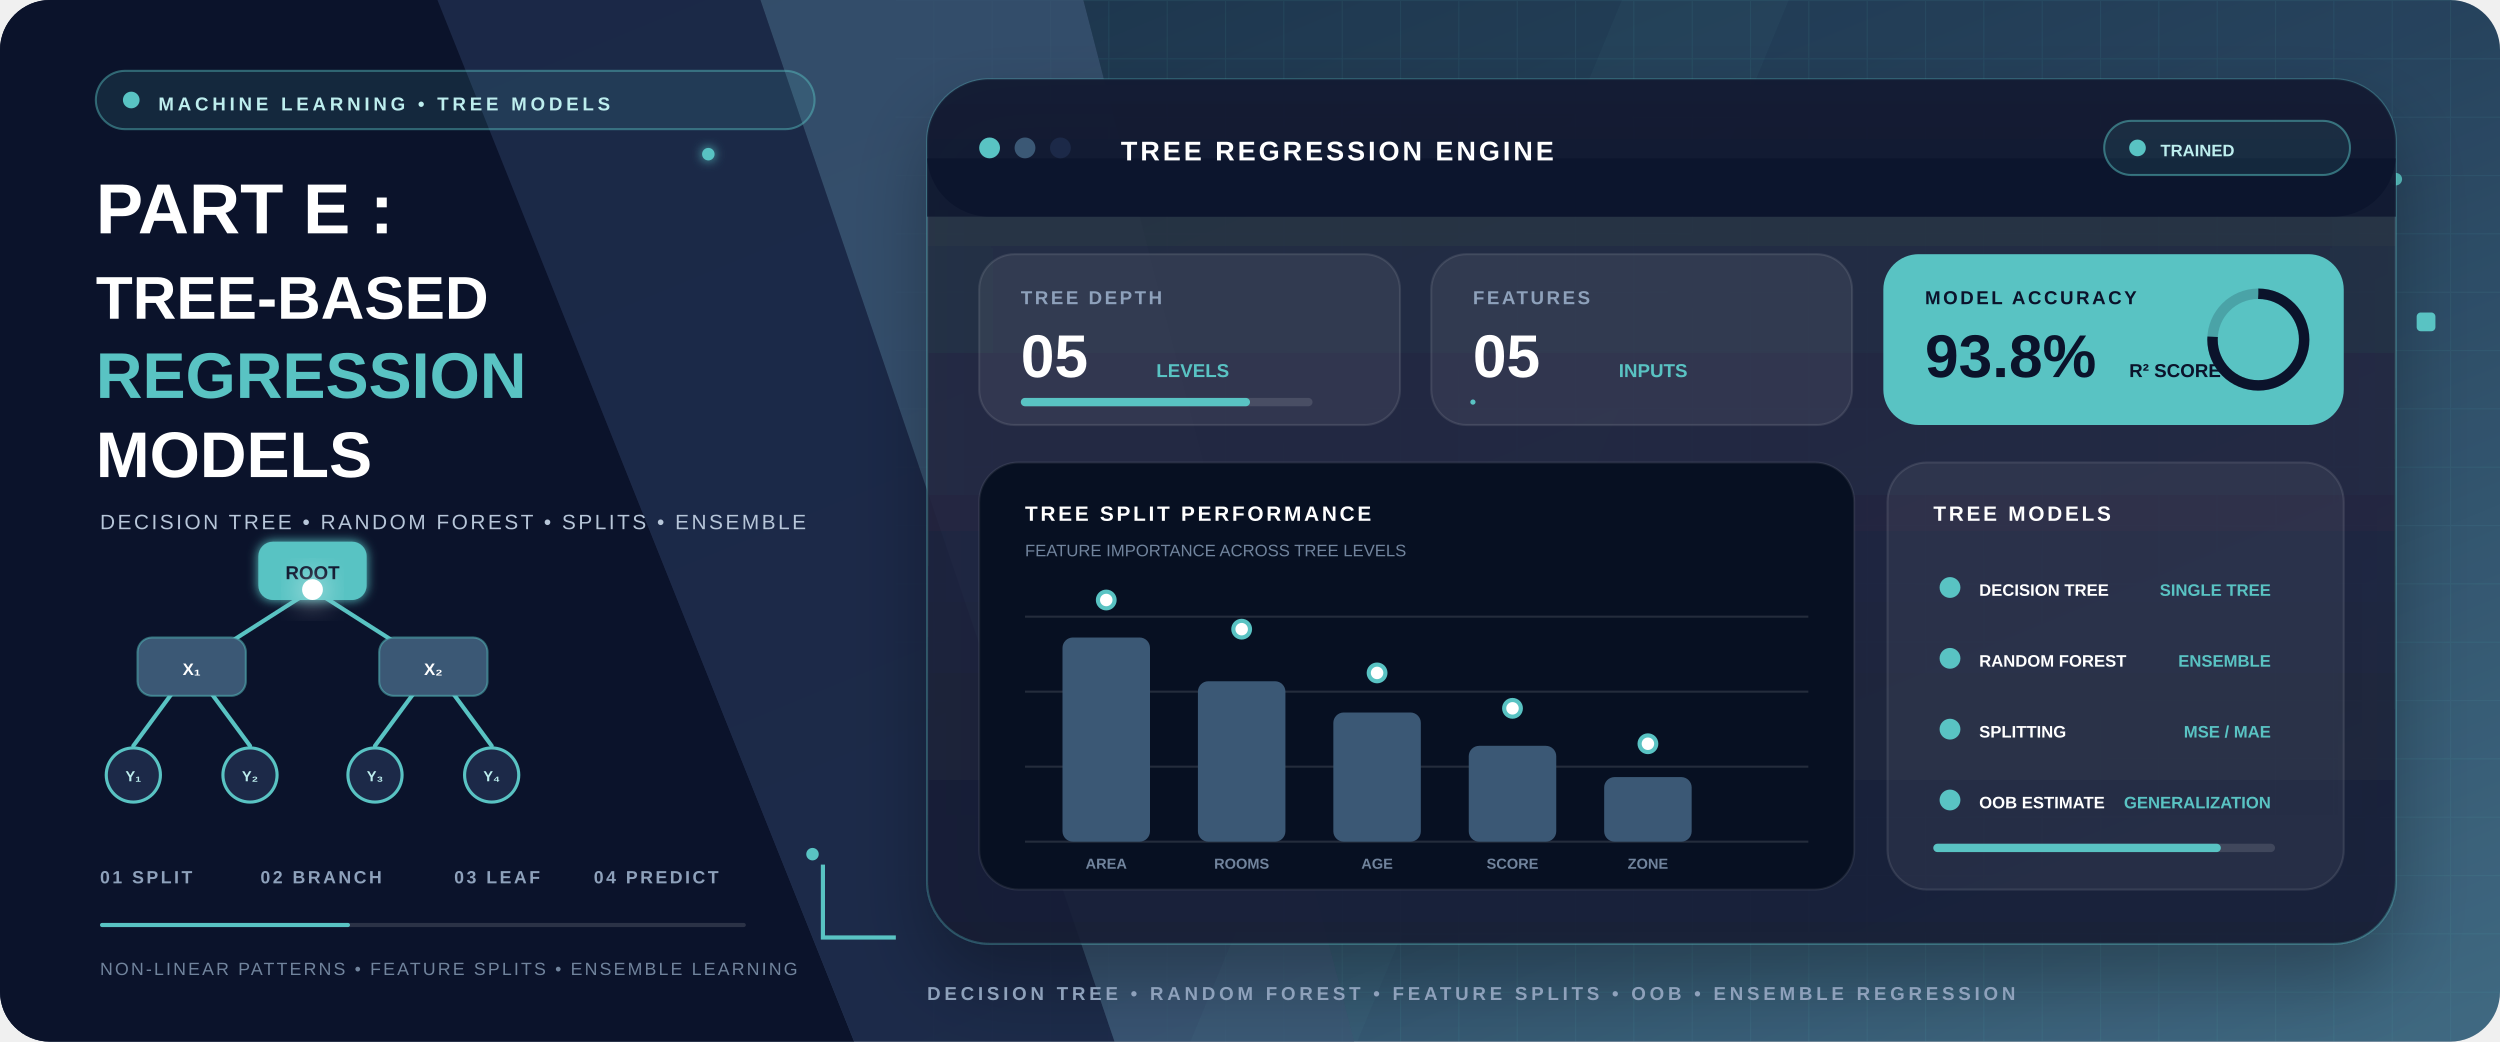
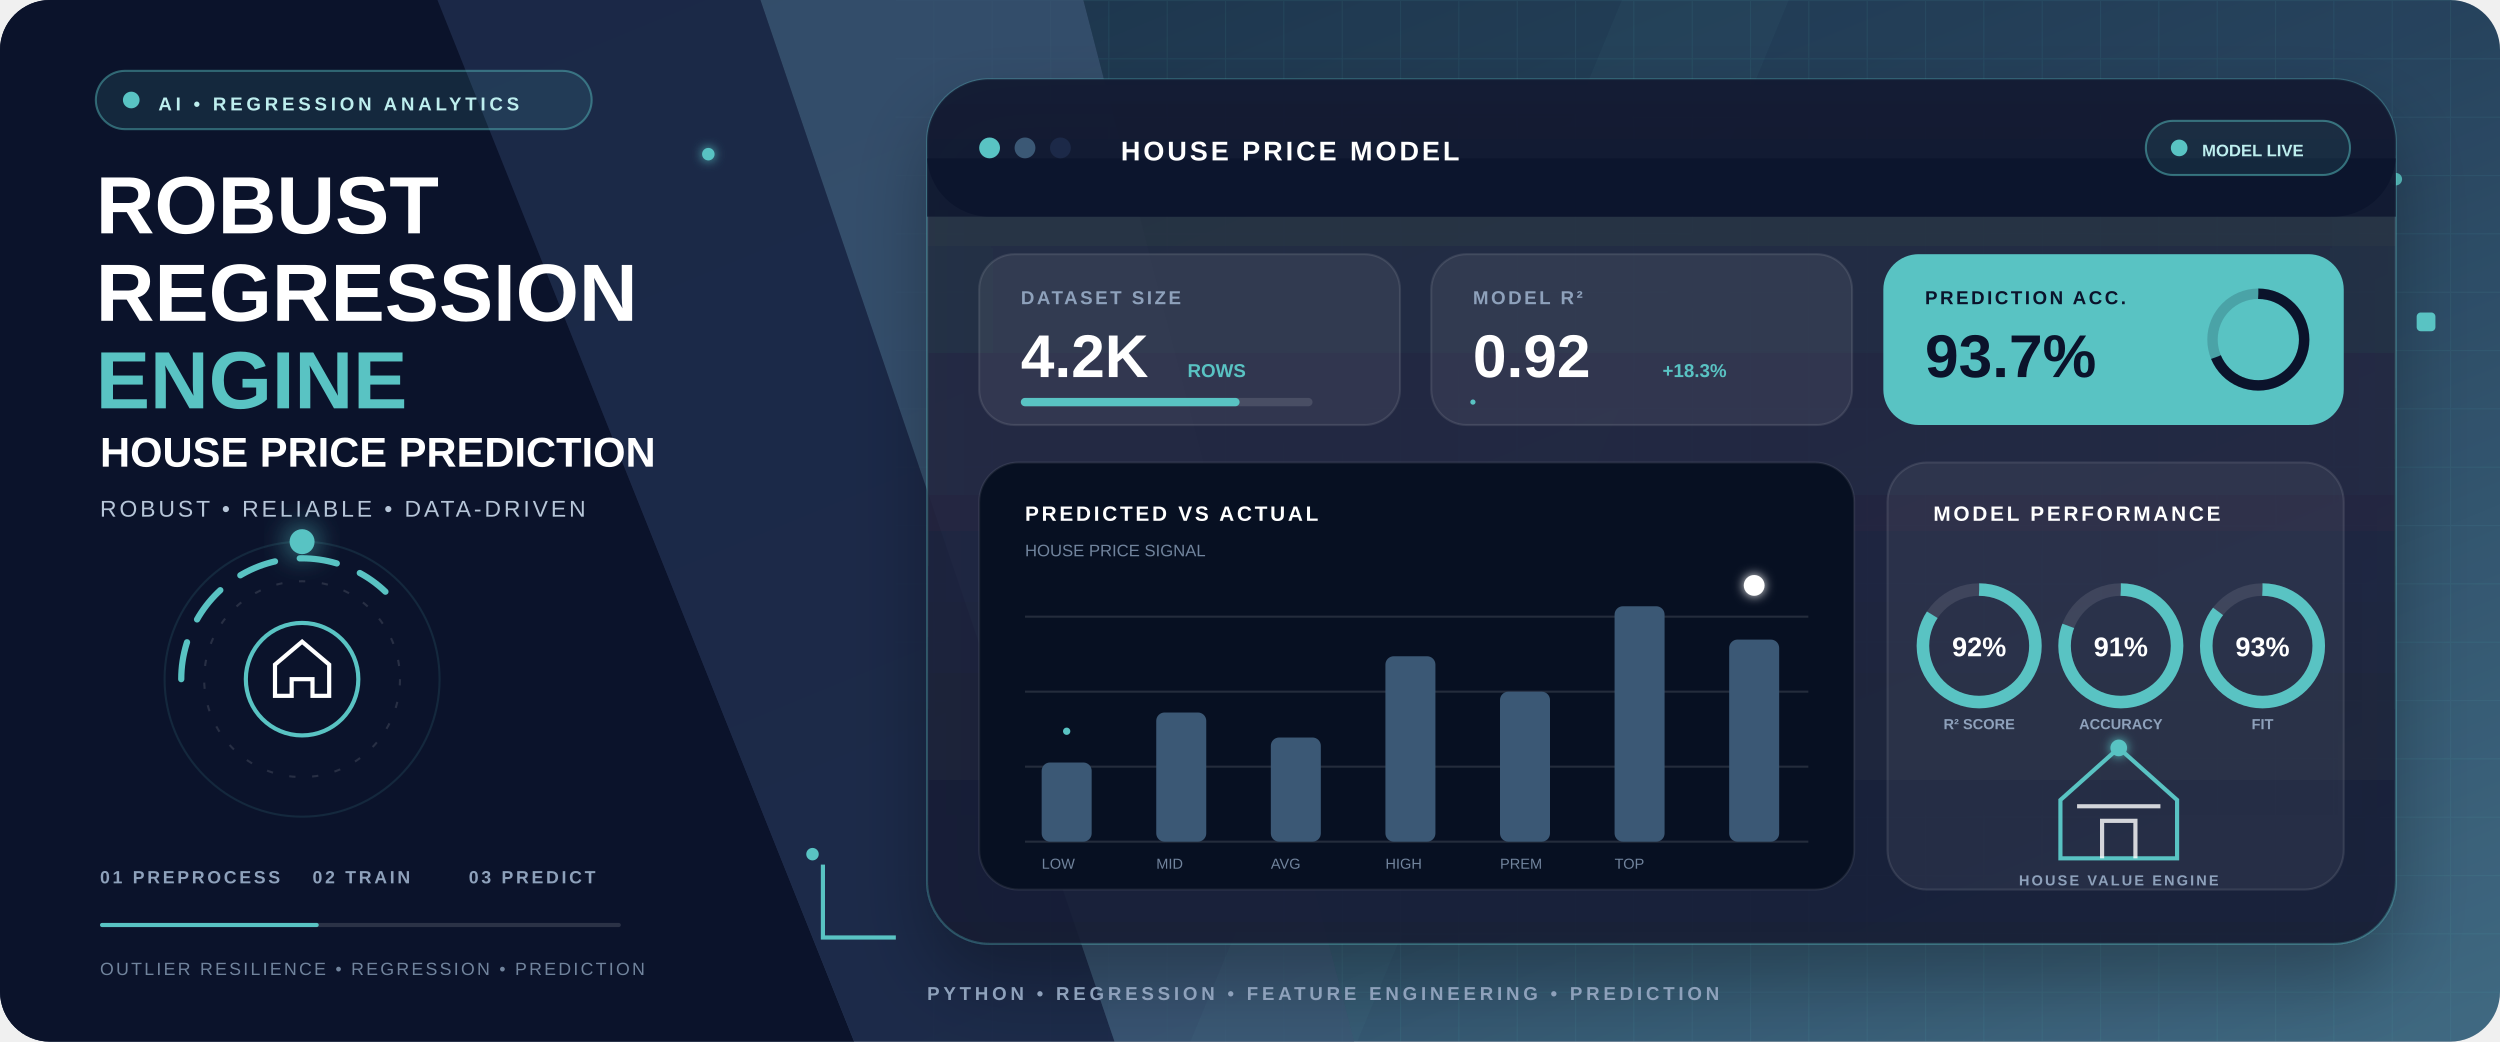
<svg xmlns="http://www.w3.org/2000/svg" width="1200" height="500" viewBox="0 0 1200 500">
  <defs>
    <linearGradient id="bg" x1="0" y1="0" x2="1" y2="1">
      <stop offset="0%" stop-color="#0B132B" />
      <stop offset="48%" stop-color="#1C2948" />
      <stop offset="100%" stop-color="#3B5875" />
    </linearGradient>
    <linearGradient id="cyan" x1="0" y1="0" x2="1" y2="1">
      <stop offset="0%" stop-color="#59C3C3" />
      <stop offset="100%" stop-color="#3B9FA6" />
    </linearGradient>
    <linearGradient id="glass" x1="0" y1="0" x2="0" y2="1">
      <stop offset="0%" stop-color="#FFFFFF" stop-opacity=".13" />
      <stop offset="100%" stop-color="#FFFFFF" stop-opacity=".035" />
    </linearGradient>
    <pattern id="grid" width="28" height="28" patternUnits="userSpaceOnUse">
      <path d="M28 0H0V28" fill="none" stroke="#59C3C3" stroke-opacity=".08" />
    </pattern>
    <filter id="shadow" x="-30%" y="-30%" width="160%" height="180%">
      <feDropShadow dx="0" dy="18" stdDeviation="18" flood-color="#000" flood-opacity=".32" />
    </filter>
    <filter id="glow" x="-100%" y="-100%" width="300%" height="300%">
      <feGaussianBlur stdDeviation="7" result="blur" />
      <feMerge>
        <feMergeNode in="blur" />
        <feMergeNode in="SourceGraphic" />
      </feMerge>
    </filter>
    <filter id="softGlow" x="-100%" y="-100%" width="300%" height="300%">
      <feGaussianBlur stdDeviation="2.5" result="blur" />
      <feMerge>
        <feMergeNode in="blur" />
        <feMergeNode in="SourceGraphic" />
      </feMerge>
    </filter>
    <clipPath id="clip">
      <rect width="1200" height="500" rx="24" />
    </clipPath>
  </defs>
  <g clip-path="url(#clip)">
    <rect width="1200" height="500" fill="url(#bg)" />
    <rect x="430" y="0" width="770" height="500" fill="url(#grid)" />
-     <path d="M0 0          H210          L410 500          H0Z" fill="#0B132B" />
-     <path d="M210 0          H365          L535 500          H410Z" fill="#1C2948" opacity=".94" />
-     <path d="M365 0          H520          L650 500          H535Z" fill="#3B5875" opacity=".82" />
-     <path d="M520 0          H1200          V500          H650Z" fill="#59C3C3" opacity=".16" />
-     <path d="M820 -100          L900 -100          L610 600          L530 600Z" fill="#59C3C3" opacity=".045">
+     <path d="M0 0      H210      L410 500      H0Z" fill="#0B132B" />
+     <path d="M210 0      H365      L535 500      H410Z" fill="#1C2948" opacity=".94" />
+     <path d="M365 0      H520      L650 500      H535Z" fill="#3B5875" opacity=".82" />
+     <path d="M520 0      H1200      V500      H650Z" fill="#59C3C3" opacity=".16" />
+     <path d="M820 -100      L900 -100      L610 600      L530 600Z" fill="#59C3C3" opacity=".045">
      <animateTransform attributeName="transform" type="translate" values="-260 0;520 0;-260 0" dur="14s" repeatCount="indefinite" />
    </path>
    <g font-family="Arial, sans-serif">
-       <rect x="46" y="34" width="345" height="28" rx="14" fill="#59C3C3" fill-opacity=".12" stroke="#59C3C3" stroke-opacity=".45" />
+       <rect x="46" y="34" width="238" height="28" rx="14" fill="#59C3C3" fill-opacity=".12" stroke="#59C3C3" stroke-opacity=".45" />
      <circle cx="63" cy="48" r="4" fill="#59C3C3">
        <animate attributeName="r" values="3;4.5;3" dur="4s" repeatCount="indefinite" />
      </circle>
      <text x="76" y="53" font-size="9" font-weight="800" letter-spacing="1.8" fill="#BDEEEE">
-   MACHINE LEARNING • TREE MODELS
- </text>
-       <text x="46" y="112" font-size="34" font-weight="900" fill="#FFFFFF">
-   PART E :
- </text>
-       <text x="46" y="153" font-size="29" font-weight="900" fill="#FFFFFF">
-   TREE-BASED
- </text>
-       <text x="46" y="191" font-size="31" font-weight="900" fill="#59C3C3">
+ 
+   AI • REGRESSION ANALYTICS
+ 
+ </text>
+       <text x="46" y="112" font-size="39" font-weight="900" fill="#FFFFFF">
+ 
+   ROBUST
+ 
+ </text>
+       <text x="46" y="154" font-size="39" font-weight="900" fill="#FFFFFF">
+ 
  REGRESSION
- </text>
-       <text x="46" y="229" font-size="31" font-weight="900" fill="#FFFFFF">
-   MODELS
- </text>
-       <text x="48" y="254" font-size="10" letter-spacing="1.2" fill="#B7C6D9">
-   DECISION TREE • RANDOM FOREST • SPLITS • ENSEMBLE
- </text>
-     </g>
-     <g transform="translate(150 338)">
-       <g fill="none" stroke="#59C3C3" stroke-width="2" stroke-linecap="round">
-         <path d="M0 -55 L-58 -18" />
-         <path d="M0 -55 L58 -18" />
-         <path d="M-58 -18 L-86 20" />
-         <path d="M-58 -18 L-30 20" />
-         <path d="M58 -18 L30 20" />
-         <path d="M58 -18 L86 20" />
-       </g>
-       <rect x="-26" y="-78" width="52" height="28" rx="7" fill="#59C3C3" filter="url(#softGlow)" />
-       <text x="0" y="-60" text-anchor="middle" font-family="Arial" font-size="9" font-weight="900" fill="#0B132B">
-     ROOT
-   </text>
-       <rect x="-84" y="-32" width="52" height="28" rx="7" fill="#3B5875" stroke="#59C3C3" stroke-opacity=".5" />
-       <text x="-58" y="-14" text-anchor="middle" font-family="Arial" font-size="8" font-weight="800" fill="#FFFFFF">
-     X₁
-   </text>
-       <rect x="32" y="-32" width="52" height="28" rx="7" fill="#3B5875" stroke="#59C3C3" stroke-opacity=".5" />
-       <text x="58" y="-14" text-anchor="middle" font-family="Arial" font-size="8" font-weight="800" fill="#FFFFFF">
-     X₂
-   </text>
-       <g fill="#1C2948" stroke="#59C3C3" stroke-width="1.5">
-         <circle cx="-86" cy="34" r="13" />
-         <circle cx="-30" cy="34" r="13" />
-         <circle cx="30" cy="34" r="13" />
-         <circle cx="86" cy="34" r="13" />
-       </g>
-       <g font-family="Arial" font-size="7" font-weight="800" fill="#BDEEEE" text-anchor="middle">
-         <text x="-86" y="37">Y₁</text>
-         <text x="-30" y="37">Y₂</text>
-         <text x="30" y="37">Y₃</text>
-         <text x="86" y="37">Y₄</text>
-       </g>
-       <circle cx="0" cy="-55" r="5" fill="#FFFFFF" filter="url(#glow)">
-         <animateMotion path="M0 0 L-58 37 L-86 92" dur="3s" repeatCount="indefinite" />
+ 
+ </text>
+       <text x="46" y="196" font-size="39" font-weight="900" fill="#59C3C3">
+ 
+   ENGINE
+ 
+ </text>
+       <text x="48" y="224" font-size="20" font-weight="800" fill="#FFFFFF">
+ 
+   HOUSE PRICE PREDICTION
+ 
+ </text>
+       <text x="48" y="248" font-size="11" letter-spacing="1.4" fill="#B7C6D9">
+ 
+   ROBUST • RELIABLE • DATA-DRIVEN
+ 
+ </text>
+     </g>
+     <g transform="translate(145 326)">
+       <circle r="66" fill="none" stroke="#59C3C3" stroke-opacity=".12" />
+       <circle r="47" fill="none" stroke="#FFFFFF" stroke-opacity=".12" stroke-dasharray="3 8" />
+       <path d="M-58 0        A58 58 0 0 1 40-42" fill="none" stroke="#59C3C3" stroke-width="3" stroke-linecap="round" stroke-dasharray="18 12">
+         <animateTransform attributeName="transform" type="rotate" from="0" to="360" dur="8s" repeatCount="indefinite" />
+       </path>
+       <circle cx="0" cy="0" r="27" fill="#0B132B" stroke="#59C3C3" stroke-width="2" />
+       <path d="M-13 3        L-13 -7        L0 -18        L13 -7        V8        H5        V0        H-5        V8        H-13Z" fill="none" stroke="#FFFFFF" stroke-width="2" />
+       <circle cx="0" cy="-66" r="6" fill="#59C3C3" filter="url(#glow)">
+         <animateTransform attributeName="transform" type="rotate" from="0" to="360" dur="7s" repeatCount="indefinite" />
      </circle>
    </g>
    <g font-family="Arial, sans-serif">
-       <text x="48" y="424" font-size="8.5" font-weight="800" letter-spacing="1.2" fill="#8EA1BB">
-   01 SPLIT
- </text>
-       <text x="125" y="424" font-size="8.5" font-weight="800" letter-spacing="1.2" fill="#8EA1BB">
-   02 BRANCH
- </text>
-       <text x="218" y="424" font-size="8.5" font-weight="800" letter-spacing="1.2" fill="#8EA1BB">
-   03 LEAF
- </text>
-       <text x="285" y="424" font-size="8.5" font-weight="800" letter-spacing="1.2" fill="#8EA1BB">
-   04 PREDICT
- </text>
-       <rect x="48" y="443" width="310" height="2" rx="1" fill="#FFFFFF" opacity=".13" />
-       <rect x="48" y="443" width="120" height="2" rx="1" fill="#59C3C3">
-         <animate attributeName="width" values="40;280;120" dur="5s" repeatCount="indefinite" />
+       <text x="48" y="424" font-size="8.5" font-weight="800" letter-spacing="1.3" fill="#8EA1BB">
+ 
+   01 PREPROCESS
+ 
+ </text>
+       <text x="150" y="424" font-size="8.5" font-weight="800" letter-spacing="1.3" fill="#8EA1BB">
+ 
+   02 TRAIN
+ 
+ </text>
+       <text x="225" y="424" font-size="8.5" font-weight="800" letter-spacing="1.3" fill="#8EA1BB">
+ 
+   03 PREDICT
+ 
+ </text>
+       <rect x="48" y="443" width="250" height="2" rx="1" fill="#FFFFFF" opacity=".13" />
+       <rect x="48" y="443" width="105" height="2" rx="1" fill="#59C3C3">
+         <animate attributeName="width" values="40;210;105" dur="5s" repeatCount="indefinite" />
      </rect>
-       <text x="48" y="468" font-size="8.5" letter-spacing="1.05" fill="#71849D">
-   NON-LINEAR PATTERNS • FEATURE SPLITS • ENSEMBLE LEARNING
+       <text x="48" y="468" font-size="8.5" letter-spacing="1.1" fill="#71849D">
+ 
+   OUTLIER RESILIENCE • REGRESSION • PREDICTION
+ 
</text>
    </g>
    <circle cx="340" cy="74" r="3" fill="#59C3C3" filter="url(#softGlow)">
      <animate attributeName="cy" values="74;62;74" dur="5s" repeatCount="indefinite" />
    </circle>
    <circle cx="390" cy="410" r="3" fill="#59C3C3">
      <animate attributeName="r" values="2;4;2" dur="4.5s" repeatCount="indefinite" />
    </circle>
    <circle cx="1150" cy="86" r="3" fill="#59C3C3">
      <animate attributeName="cx" values="1150;1138;1150" dur="5s" repeatCount="indefinite" />
    </circle>
    <g filter="url(#shadow)">
      <rect x="445" y="38" width="705" height="415" rx="30" fill="#0B132B" fill-opacity=".88" stroke="#59C3C3" stroke-opacity=".28" />
      <rect x="445" y="38" width="705" height="415" rx="30" fill="url(#glass)" />
    </g>
    <rect x="445" y="38" width="705" height="66" rx="30" fill="#0B132B" fill-opacity=".72" />
    <rect x="445" y="76" width="705" height="28" fill="#0B132B" fill-opacity=".72" />
    <circle cx="475" cy="71" r="5" fill="#59C3C3" />
    <circle cx="492" cy="71" r="5" fill="#3B5875" />
    <circle cx="509" cy="71" r="5" fill="#1C2948" />
    <text x="538" y="77" font-family="Arial" font-size="13" font-weight="800" letter-spacing="1.4" fill="#FFFFFF">
-   TREE REGRESSION ENGINE
- </text>
-     <rect x="1010" y="58" width="118" height="26" rx="13" fill="#59C3C3" fill-opacity=".11" stroke="#59C3C3" stroke-opacity=".5" />
-     <circle cx="1026" cy="71" r="4" fill="#59C3C3">
+ 
+   HOUSE PRICE MODEL
+ 
+ </text>
+     <rect x="1030" y="58" width="98" height="26" rx="13" fill="#59C3C3" fill-opacity=".11" stroke="#59C3C3" stroke-opacity=".5" />
+     <circle cx="1046" cy="71" r="4" fill="#59C3C3">
      <animate attributeName="opacity" values=".45;1;.45" dur="3s" repeatCount="indefinite" />
    </circle>
-     <text x="1037" y="75" font-family="Arial" font-size="8" font-weight="800" fill="#BDEEEE">
-   TRAINED
+     <text x="1057" y="75" font-family="Arial" font-size="8" font-weight="800" fill="#BDEEEE">
+ 
+   MODEL LIVE
+ 
</text>
    <g font-family="Arial, sans-serif">
      <rect x="470" y="122" width="202" height="82" rx="17" fill="#FFFFFF" fill-opacity=".07" stroke="#FFFFFF" stroke-opacity=".10" />
      <text x="490" y="146" font-size="9" font-weight="800" letter-spacing="1.2" fill="#8EA1BB">
-   TREE DEPTH
+ 
+   DATASET SIZE
+ 
</text>
      <text x="490" y="181" font-size="29" font-weight="900" fill="#FFFFFF">
-   05
- </text>
-       <text x="555" y="181" font-size="9" font-weight="800" fill="#59C3C3">
-   LEVELS
+ 
+   4.2K
+ 
+ </text>
+       <text x="570" y="181" font-size="9" font-weight="800" fill="#59C3C3">
+ 
+   ROWS
+ 
</text>
      <rect x="490" y="191" width="140" height="4" rx="2" fill="#FFFFFF" opacity=".12" />
-       <rect x="490" y="191" width="110" height="4" rx="2" fill="#59C3C3">
-         <animate attributeName="width" values="45;125;110" dur="5s" repeatCount="indefinite" />
+       <rect x="490" y="191" width="105" height="4" rx="2" fill="#59C3C3">
+         <animate attributeName="width" values="45;125;105" dur="5s" repeatCount="indefinite" />
      </rect>
      <rect x="687" y="122" width="202" height="82" rx="17" fill="#FFFFFF" fill-opacity=".07" stroke="#FFFFFF" stroke-opacity=".10" />
      <text x="707" y="146" font-size="9" font-weight="800" letter-spacing="1.2" fill="#8EA1BB">
-   FEATURES
+ 
+   MODEL R²
+ 
</text>
      <text x="707" y="181" font-size="29" font-weight="900" fill="#FFFFFF">
-   05
- </text>
-       <text x="777" y="181" font-size="9" font-weight="800" fill="#59C3C3">
-   INPUTS
- </text>
-       <path d="M707 193          L735 181          L765 188          L797 168          L830 178          L852 163" fill="none" stroke="#59C3C3" stroke-width="2.5" stroke-linecap="round" stroke-linejoin="round" stroke-dasharray="0 180">
-         <animate attributeName="stroke-dasharray" values="0 180;180 0" dur="6s" repeatCount="indefinite" />
+ 
+   0.92
+ 
+ </text>
+       <text x="798" y="181" font-size="9" font-weight="800" fill="#59C3C3">
+ 
+   +18.3%
+ 
+ </text>
+       <path d="M707 193      C730 176 746 195 768 181      C790 168 811 188 850 164" fill="none" stroke="#59C3C3" stroke-width="2.5" stroke-linecap="round" stroke-dasharray="0 170">
+         <animate attributeName="stroke-dasharray" values="0 170;170 0" dur="6s" repeatCount="indefinite" />
      </path>
      <rect x="904" y="122" width="221" height="82" rx="17" fill="#59C3C3" />
      <text x="924" y="146" font-size="9" font-weight="800" letter-spacing="1.2" fill="#0B132B">
-   MODEL ACCURACY
+ 
+   PREDICTION ACC.
+ 
</text>
      <text x="924" y="181" font-size="29" font-weight="900" fill="#0B132B">
-   93.8%
- </text>
-       <text x="1022" y="181" font-size="9" font-weight="800" fill="#0B132B">
-   R² SCORE
+ 
+   93.7%
+ 
</text>
      <circle cx="1084" cy="163" r="22" fill="none" stroke="#0B132B" stroke-opacity=".18" stroke-width="5" />
-       <circle cx="1084" cy="163" r="22" fill="none" stroke="#0B132B" stroke-width="5" stroke-dasharray="105 138" transform="rotate(-90 1084 163)">
-         <animate attributeName="stroke-dasharray" values="30 138;106 138;82 138" dur="5s" repeatCount="indefinite" />
+       <circle cx="1084" cy="163" r="22" fill="none" stroke="#0B132B" stroke-width="5" stroke-dasharray="95 138" transform="rotate(-90 1084 163)">
+         <animate attributeName="stroke-dasharray" values="25 138;105 138;75 138" dur="5s" repeatCount="indefinite" />
      </circle>
    </g>
    <rect x="470" y="222" width="420" height="205" rx="19" fill="#071022" stroke="#FFFFFF" stroke-opacity=".08" />
    <text x="492" y="250" font-family="Arial" font-size="10" font-weight="800" letter-spacing="1.3" fill="#FFFFFF">
-   TREE SPLIT PERFORMANCE
+ 
+   PREDICTED VS ACTUAL
+ 
</text>
    <text x="492" y="267" font-family="Arial" font-size="8" fill="#71849D">
-   FEATURE IMPORTANCE ACROSS TREE LEVELS
+ 
+   HOUSE PRICE SIGNAL
+ 
</text>
    <g opacity=".12" stroke="#FFFFFF">
      <line x1="492" y1="296" x2="868" y2="296" />
      <line x1="492" y1="332" x2="868" y2="332" />
      <line x1="492" y1="368" x2="868" y2="368" />
      <line x1="492" y1="404" x2="868" y2="404" />
    </g>
    <g fill="#3B5875">
-       <rect x="510" y="306" width="42" height="98" rx="5">
-         <animate attributeName="height" values="60;98;82;98" dur="4s" repeatCount="indefinite" />
-       </rect>
-       <rect x="575" y="327" width="42" height="77" rx="5">
-         <animate attributeName="height" values="50;77;65;77" dur="4.5s" repeatCount="indefinite" />
-       </rect>
-       <rect x="640" y="342" width="42" height="62" rx="5">
-         <animate attributeName="height" values="42;62;54;62" dur="4.2s" repeatCount="indefinite" />
-       </rect>
-       <rect x="705" y="358" width="42" height="46" rx="5">
-         <animate attributeName="height" values="32;46;39;46" dur="4.7s" repeatCount="indefinite" />
-       </rect>
-       <rect x="770" y="373" width="42" height="31" rx="5">
-         <animate attributeName="height" values="22;31;27;31" dur="4.4s" repeatCount="indefinite" />
-       </rect>
-     </g>
-     <path d="M531 288          C580 300 620 312 661 323          C700 334 746 347 791 357" fill="none" stroke="#59C3C3" stroke-width="3.5" stroke-linecap="round" stroke-dasharray="0 400">
-       <animate attributeName="stroke-dasharray" values="0 400;400 0" dur="6s" repeatCount="indefinite" />
+       <rect x="500" y="366" width="24" height="38" rx="4" />
+       <rect x="555" y="342" width="24" height="62" rx="4" />
+       <rect x="610" y="354" width="24" height="50" rx="4" />
+       <rect x="665" y="315" width="24" height="89" rx="4" />
+       <rect x="720" y="332" width="24" height="72" rx="4" />
+       <rect x="775" y="291" width="24" height="113" rx="4" />
+       <rect x="830" y="307" width="24" height="97" rx="4" />
+     </g>
+     <path d="M512 351      C570 332 610 364 677 320      C731 286 773 329 842 281" fill="none" stroke="#59C3C3" stroke-width="3.5" stroke-linecap="round" stroke-dasharray="0 500">
+       <animate attributeName="stroke-dasharray" values="0 500;500 0" dur="6s" repeatCount="indefinite" />
    </path>
-     <g fill="#FFFFFF" stroke="#59C3C3" stroke-width="2">
-       <circle cx="531" cy="288" r="4" />
-       <circle cx="596" cy="302" r="4" />
-       <circle cx="661" cy="323" r="4" />
-       <circle cx="726" cy="340" r="4" />
-       <circle cx="791" cy="357" r="4" />
-     </g>
-     <g font-family="Arial" font-size="7" font-weight="700" fill="#71849D" text-anchor="middle">
-       <text x="531" y="417">AREA</text>
-       <text x="596" y="417">ROOMS</text>
-       <text x="661" y="417">AGE</text>
-       <text x="726" y="417">SCORE</text>
-       <text x="791" y="417">ZONE</text>
+     <circle cx="842" cy="281" r="5" fill="#FFFFFF" filter="url(#softGlow)">
+       <animate attributeName="r" values="4;6;4" dur="4s" repeatCount="indefinite" />
+     </circle>
+     <g font-family="Arial" font-size="7" fill="#71849D">
+       <text x="500" y="417">LOW</text>
+       <text x="555" y="417">MID</text>
+       <text x="610" y="417">AVG</text>
+       <text x="665" y="417">HIGH</text>
+       <text x="720" y="417">PREM</text>
+       <text x="775" y="417">TOP</text>
    </g>
    <rect x="906" y="222" width="219" height="205" rx="19" fill="#FFFFFF" fill-opacity=".055" stroke="#FFFFFF" stroke-opacity=".10" />
    <text x="928" y="250" font-family="Arial" font-size="10" font-weight="800" letter-spacing="1.3" fill="#FFFFFF">
-   TREE MODELS
- </text>
-     <g font-family="Arial">
-       <circle cx="936" cy="282" r="5" fill="#59C3C3" />
-       <text x="950" y="286" font-size="8" font-weight="700" fill="#FFFFFF">
-   DECISION TREE
- </text>
-       <text x="1090" y="286" text-anchor="end" font-size="8" font-weight="800" fill="#59C3C3">
-   SINGLE TREE
- </text>
-       <circle cx="936" cy="316" r="5" fill="#59C3C3" />
-       <text x="950" y="320" font-size="8" font-weight="700" fill="#FFFFFF">
-   RANDOM FOREST
- </text>
-       <text x="1090" y="320" text-anchor="end" font-size="8" font-weight="800" fill="#59C3C3">
-   ENSEMBLE
- </text>
-       <circle cx="936" cy="350" r="5" fill="#59C3C3" />
-       <text x="950" y="354" font-size="8" font-weight="700" fill="#FFFFFF">
-   SPLITTING
- </text>
-       <text x="1090" y="354" text-anchor="end" font-size="8" font-weight="800" fill="#59C3C3">
-   MSE / MAE
- </text>
-       <circle cx="936" cy="384" r="5" fill="#59C3C3" />
-       <text x="950" y="388" font-size="8" font-weight="700" fill="#FFFFFF">
-   OOB ESTIMATE
- </text>
-       <text x="1090" y="388" text-anchor="end" font-size="8" font-weight="800" fill="#59C3C3">
-   GENERALIZATION
- </text>
-     </g>
-     <rect x="928" y="405" width="164" height="4" rx="2" fill="#FFFFFF" opacity=".12" />
-     <rect x="928" y="405" width="138" height="4" rx="2" fill="#59C3C3">
-       <animate attributeName="width" values="55;155;138" dur="5s" repeatCount="indefinite" />
-     </rect>
-     <path d="M1145 455          H1182          V418" fill="none" stroke="#59C3C3" stroke-width="2.5" stroke-dasharray="0 110">
+ 
+   MODEL PERFORMANCE
+ 
+ </text>
+     <g font-family="Arial" text-anchor="middle">
+       <circle cx="950" cy="310" r="27" fill="none" stroke="#FFFFFF" stroke-opacity=".10" stroke-width="6" />
+       <circle cx="950" cy="310" r="27" fill="none" stroke="#59C3C3" stroke-width="6" stroke-dasharray="143 170" transform="rotate(-90 950 310)" />
+       <text x="950" y="315" font-size="13" font-weight="900" fill="#FFFFFF">
+ 
+   92%
+ 
+ </text>
+       <text x="950" y="350" font-size="7" font-weight="800" fill="#8EA1BB">
+ 
+   R² SCORE
+ 
+ </text>
+       <circle cx="1018" cy="310" r="27" fill="none" stroke="#FFFFFF" stroke-opacity=".10" stroke-width="6" />
+       <circle cx="1018" cy="310" r="27" fill="none" stroke="#59C3C3" stroke-width="6" stroke-dasharray="137 170" transform="rotate(-90 1018 310)" />
+       <text x="1018" y="315" font-size="13" font-weight="900" fill="#FFFFFF">
+ 
+   91%
+ 
+ </text>
+       <text x="1018" y="350" font-size="7" font-weight="800" fill="#8EA1BB">
+ 
+   ACCURACY
+ 
+ </text>
+       <circle cx="1086" cy="310" r="27" fill="none" stroke="#FFFFFF" stroke-opacity=".10" stroke-width="6" />
+       <circle cx="1086" cy="310" r="27" fill="none" stroke="#59C3C3" stroke-width="6" stroke-dasharray="145 170" transform="rotate(-90 1086 310)" />
+       <text x="1086" y="315" font-size="13" font-weight="900" fill="#FFFFFF">
+ 
+   93%
+ 
+ </text>
+       <text x="1086" y="350" font-size="7" font-weight="800" fill="#8EA1BB">
+ 
+   FIT
+ 
+ </text>
+     </g>
+     <g transform="translate(1017 387)">
+       <path d="M-28 -3        L0 -28        L28 -3        V25        H-28Z" fill="none" stroke="#59C3C3" stroke-width="2" />
+       <path d="M-8 25        V7        H8        V25        M-20 0        H20" fill="none" stroke="#FFFFFF" stroke-opacity=".8" stroke-width="2" />
+       <circle cx="0" cy="-28" r="4" fill="#59C3C3" filter="url(#softGlow)">
+         <animate attributeName="r" values="3;4.5;3" dur="4s" repeatCount="indefinite" />
+       </circle>
+     </g>
+     <text x="1017" y="425" text-anchor="middle" font-family="Arial" font-size="7" font-weight="800" letter-spacing="1" fill="#8EA1BB">
+ 
+   HOUSE VALUE ENGINE
+ 
+ </text>
+     <path d="M1145 455      H1182      V418" fill="none" stroke="#59C3C3" stroke-width="2.5" stroke-dasharray="0 110">
      <animate attributeName="stroke-dasharray" values="0 110;110 0" dur="5s" repeatCount="indefinite" />
    </path>
-     <path d="M430 450          H395          V415" fill="none" stroke="#59C3C3" stroke-width="2" />
+     <path d="M430 450      H395      V415" fill="none" stroke="#59C3C3" stroke-width="2" />
    <text x="445" y="480" font-family="Arial" font-size="9" font-weight="700" letter-spacing="1.8" fill="#8EA1BB">
-   DECISION TREE • RANDOM FOREST • FEATURE SPLITS • OOB • ENSEMBLE REGRESSION
+ 
+   PYTHON • REGRESSION • FEATURE ENGINEERING • PREDICTION
+ 
</text>
    <rect x="1160" y="150" width="9" height="9" rx="2" fill="#59C3C3">
      <animateTransform attributeName="transform" type="rotate" from="0 1164.5 154.5" to="360 1164.5 154.5" dur="8s" repeatCount="indefinite" />
    </rect>
  </g>
</svg>
